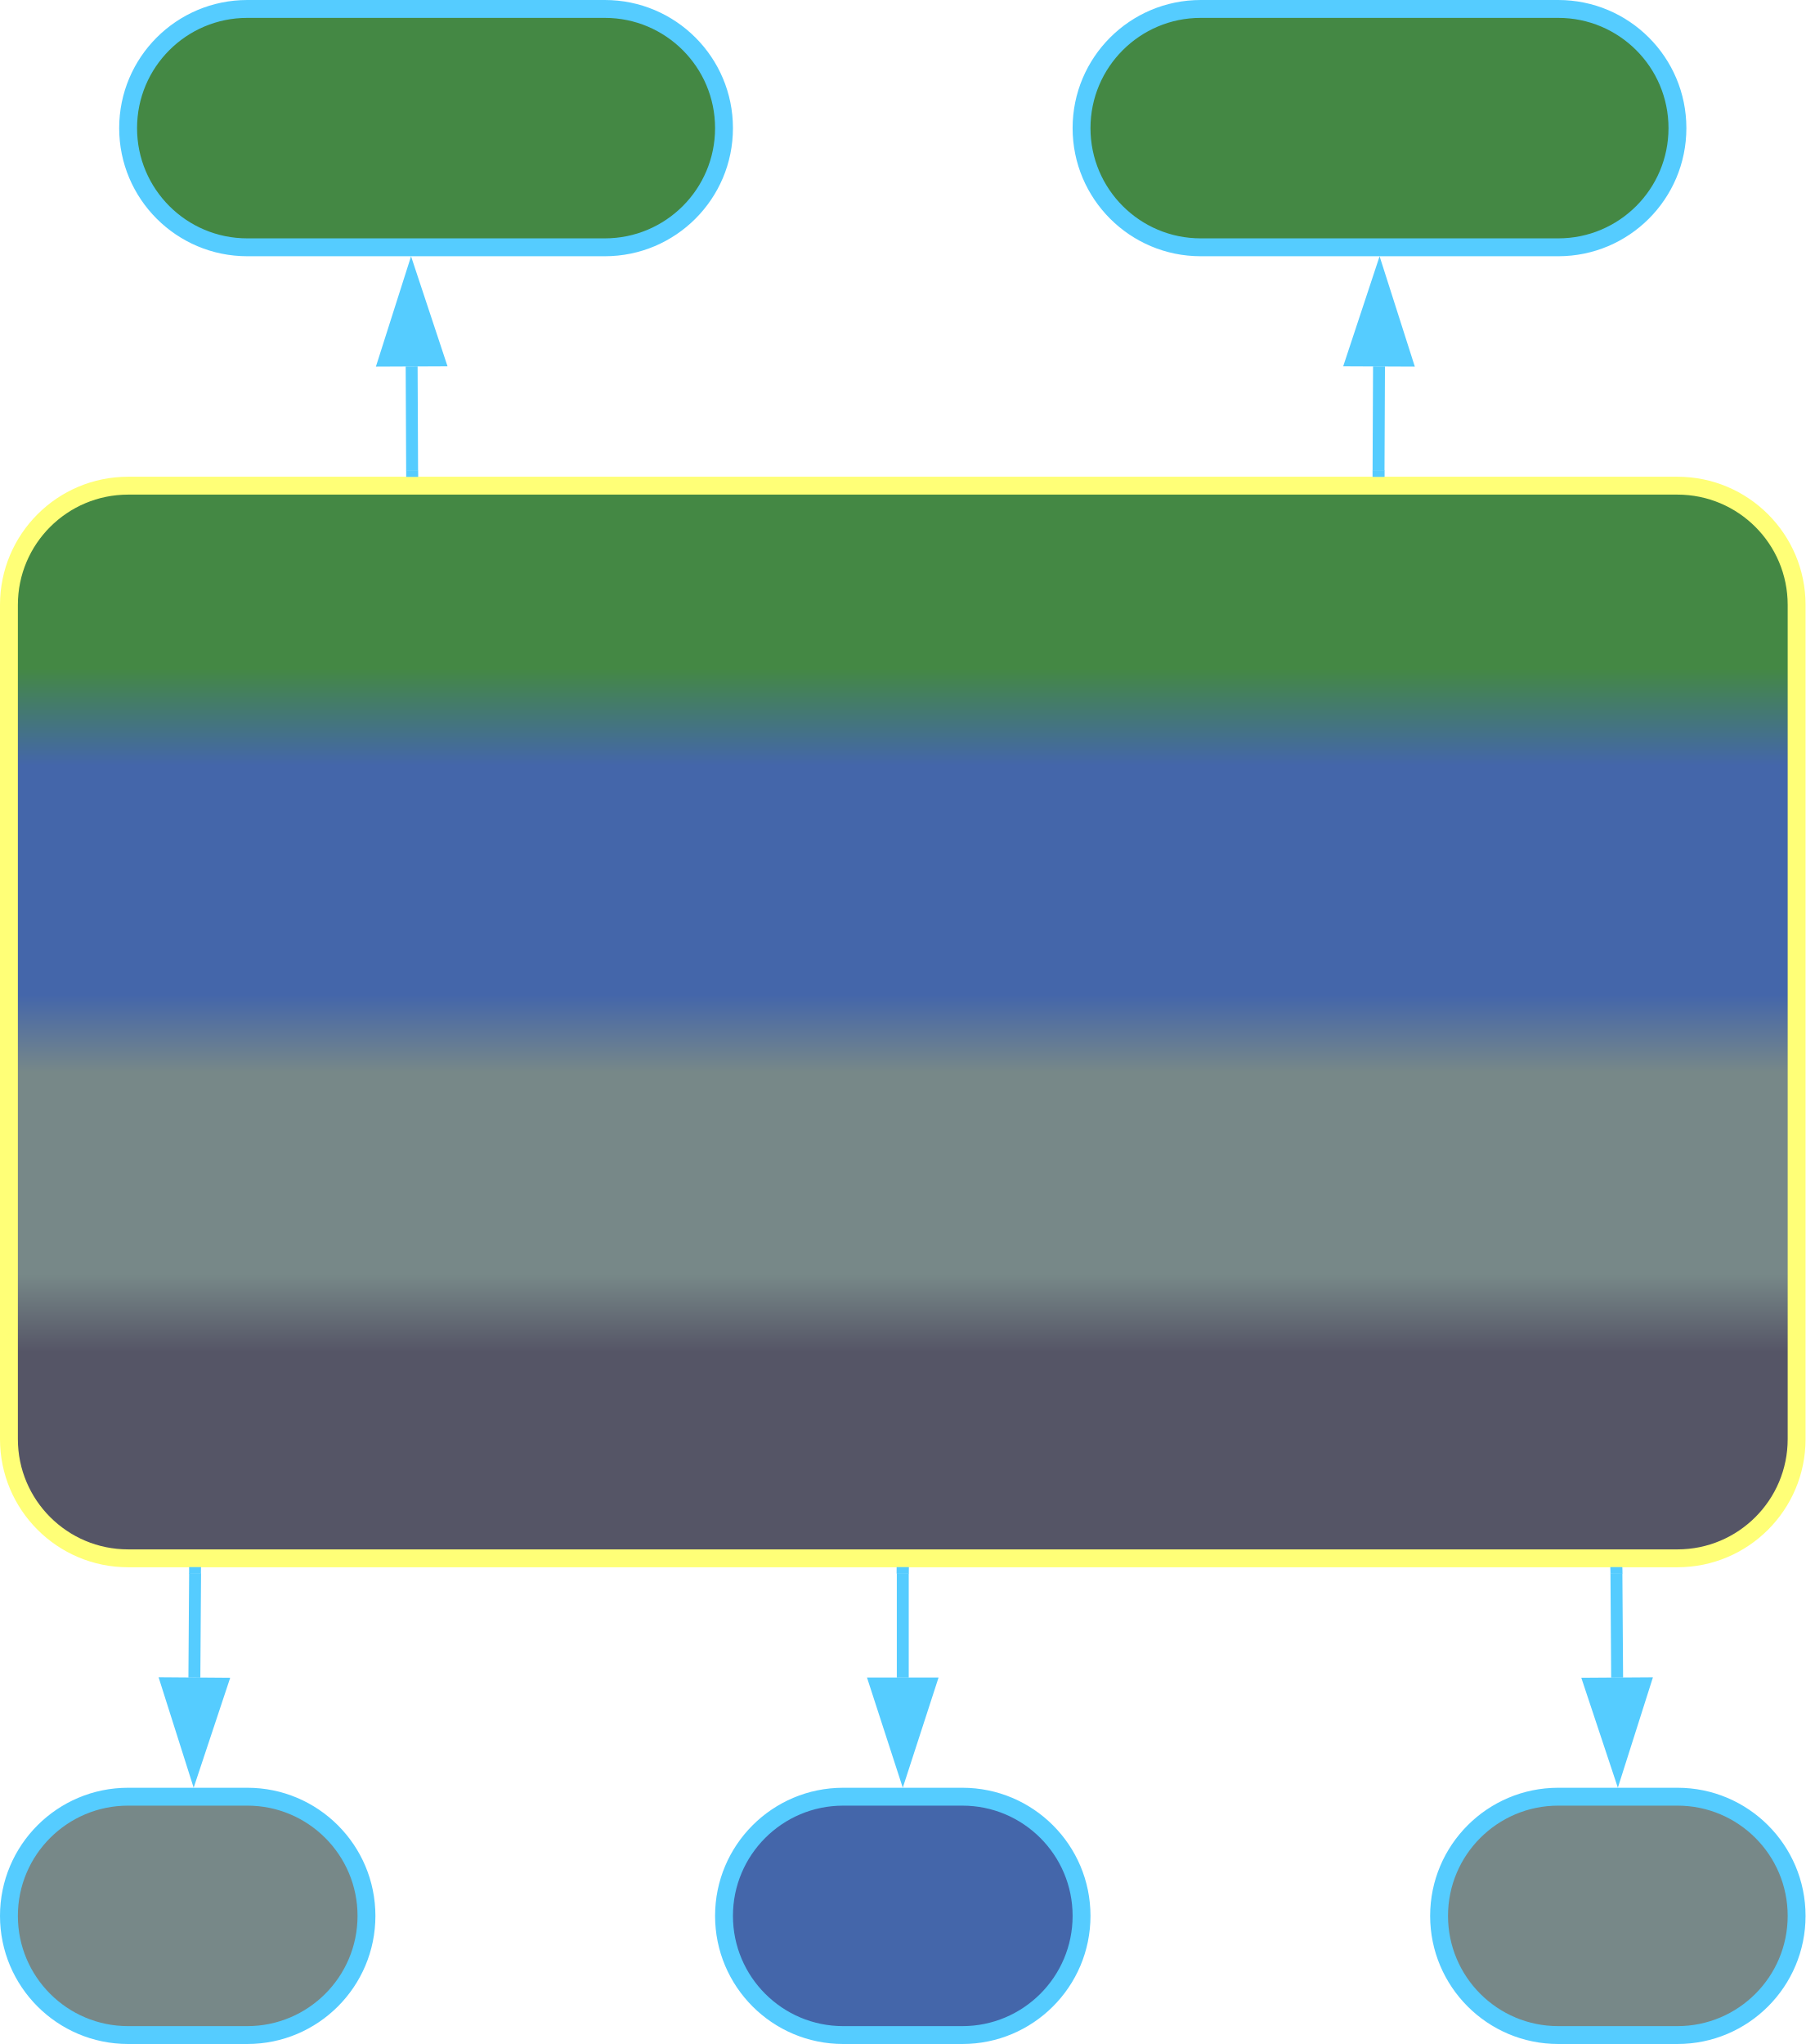
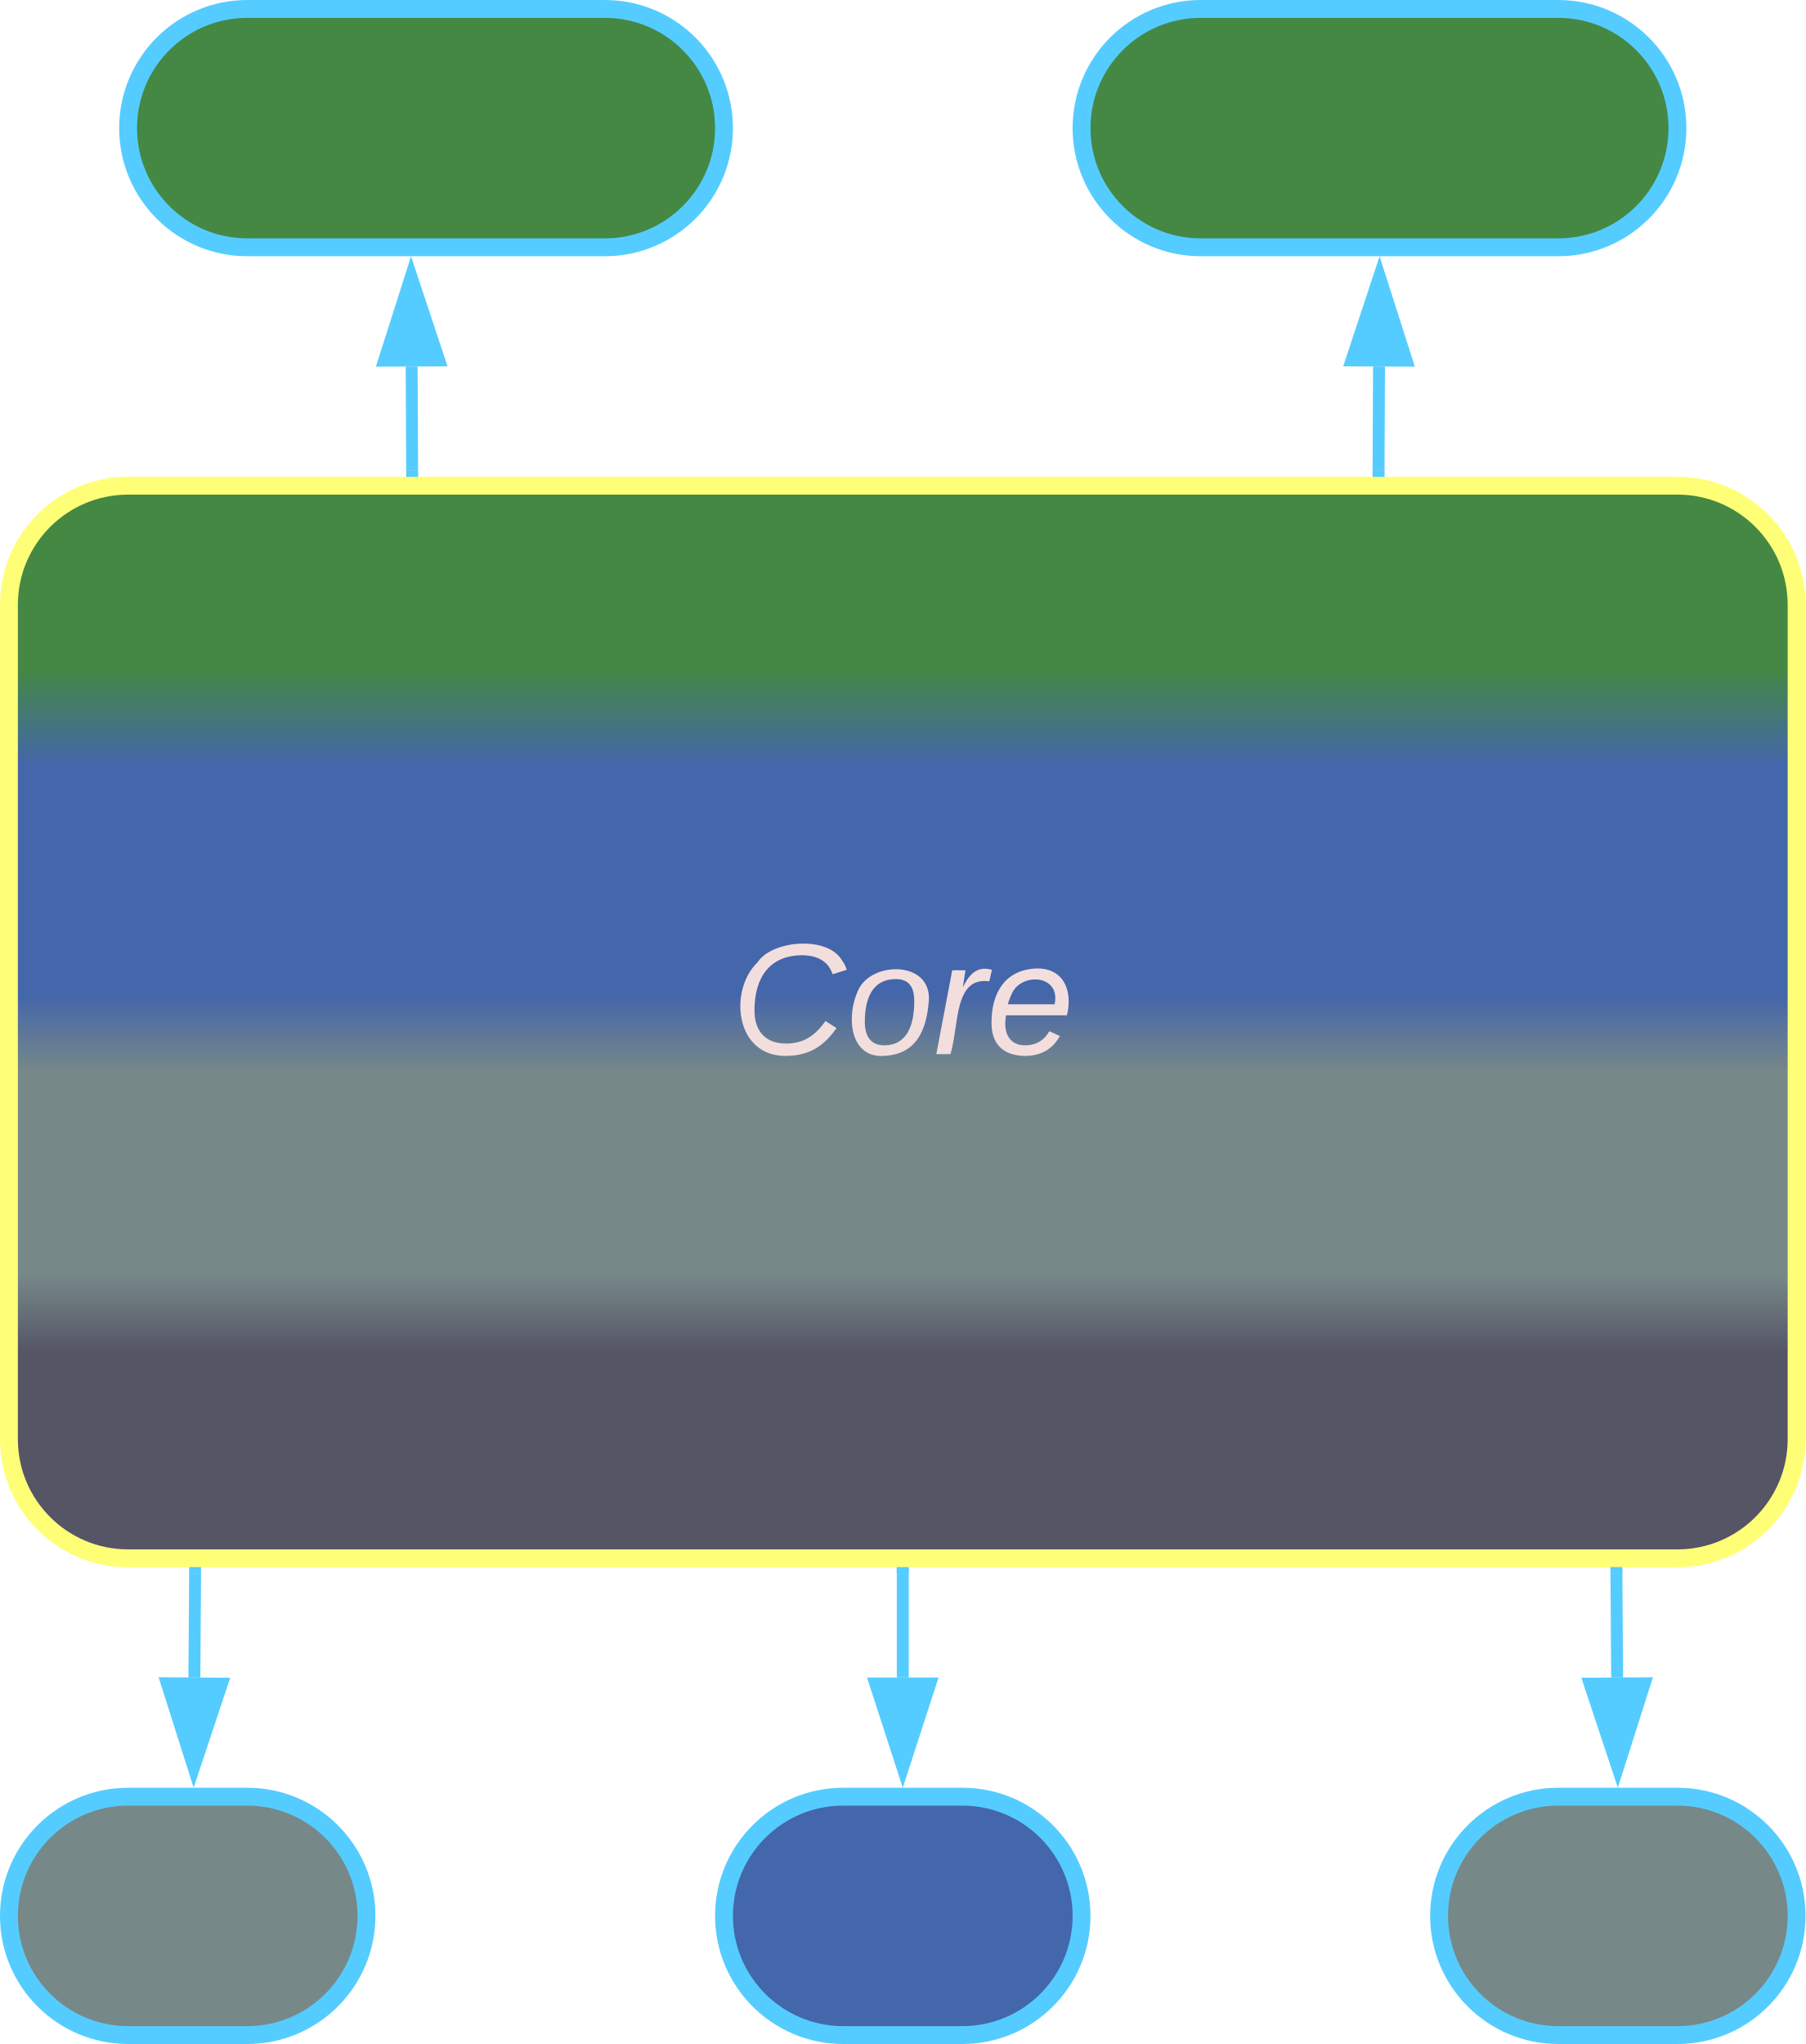
- <svg xmlns="http://www.w3.org/2000/svg" xmlns:ns1="lucid" width="303" height="343">
+ <svg xmlns="http://www.w3.org/2000/svg" xmlns:ns1="lucid" xmlns:xlink="http://www.w3.org/1999/xlink" width="303" height="343">
  <g transform="translate(-598.5 -398.5)" ns1:page-tab-id="0_0">
    <path d="M600 500a20 20 0 0 1 20-20h260a20 20 0 0 1 20 20v140a20 20 0 0 1-20 20H620a20 20 0 0 1-20-20z" stroke="#ff7" stroke-width="3" fill="url(#a)" />
+     <use xlink:href="#b" transform="matrix(1,0,0,1,605,485) translate(116.1852 90.39583)" />
    <path d="M620 420a20 20 0 0 1 20-20h60a20 20 0 0 1 20 20 20 20 0 0 1-20 20h-60a20 20 0 0 1-20-20zM780 420a20 20 0 0 1 20-20h60a20 20 0 0 1 20 20 20 20 0 0 1-20 20h-60a20 20 0 0 1-20-20z" stroke="#5cf" stroke-width="3" fill="#484" />
    <path d="M667.66 477.5l-.08-17.5" stroke="#5cf" stroke-width="2" fill="none" />
    <path d="M668.64 478.5h-1.95v-1.02h1.94z" stroke="#5cf" stroke-width=".05" fill="#5cf" />
    <path d="M667.5 444.74l4.72 14.24-9.27.04z" stroke="#5cf" stroke-width="2" fill="#5cf" />
    <path d="M829.84 477.5l.08-17.5" stroke="#5cf" stroke-width="2" fill="none" />
    <path d="M830.82 477.48v1.02h-1.96v-1.03z" stroke="#5cf" stroke-width=".05" fill="#5cf" />
    <path d="M830 444.74l4.56 14.28-9.27-.04z" stroke="#5cf" stroke-width="2" fill="#5cf" />
    <path d="M600 720a20 20 0 0 1 20-20h20a20 20 0 0 1 20 20 20 20 0 0 1-20 20h-20a20 20 0 0 1-20-20z" stroke="#5cf" stroke-width="3" fill="#788" />
    <path d="M720 720a20 20 0 0 1 20-20h20a20 20 0 0 1 20 20 20 20 0 0 1-20 20h-20a20 20 0 0 1-20-20z" stroke="#5cf" stroke-width="3" fill="#46a" />
    <path d="M840 720a20 20 0 0 1 20-20h20a20 20 0 0 1 20 20 20 20 0 0 1-20 20h-20a20 20 0 0 1-20-20z" stroke="#5cf" stroke-width="3" fill="#788" />
    <path d="M750 662.5V680" stroke="#5cf" stroke-width="2" fill="none" />
    <path d="M750.98 662.53H749v-1.03H751z" stroke="#5cf" stroke-width=".05" fill="#5cf" />
    <path d="M750 695.26L745.37 681h9.26z" stroke="#5cf" stroke-width="2" fill="#5cf" />
    <path d="M869.76 662.5l.12 17.5" stroke="#5cf" stroke-width="2" fill="none" />
    <path d="M870.74 662.52h-1.95l-.02-1.02h1.95z" stroke="#5cf" stroke-width=".05" fill="#5cf" />
    <path d="M869.98 695.26l-4.73-14.23 9.27-.06z" stroke="#5cf" stroke-width="2" fill="#5cf" />
    <path d="M631.24 662.5l-.12 17.5" stroke="#5cf" stroke-width="2" fill="none" />
    <path d="M632.2 662.53h-1.94v-1.03h1.96z" stroke="#5cf" stroke-width=".05" fill="#5cf" />
    <path d="M631.02 695.26l-4.54-14.3 9.27.07z" stroke="#5cf" stroke-width="2" fill="#5cf" />
    <defs>
      <linearGradient gradientUnits="userSpaceOnUse" id="a" x1="600" y1="660" x2="600" y2="480">
        <stop offset="19.2%" stop-color="#556" />
        <stop offset="26.45%" stop-color="#788" />
        <stop offset="45.29%" stop-color="#788" />
        <stop offset="52.54%" stop-color="#46a" />
        <stop offset="73.91%" stop-color="#46a" />
        <stop offset="82.97%" stop-color="#484" />
      </linearGradient>
+       <path fill="#f3dede" d="M125-24c46 0 70-25 89-51l25 16C214-24 183 4 123 4 8 4-5-146 60-208c32-50 158-61 191-5 5 7 9 14 11 22l-32 10c-9-28-33-43-69-43-74 0-108 51-108 125 0 46 24 75 72 75" id="c" />
+       <path fill="#f3dede" d="M30-147c31-64 166-65 159 27C183-49 158 1 86 4 9 8 1-88 30-147zM88-20c53 0 68-48 68-100 0-31-11-51-44-50-52 1-68 46-68 97 0 32 13 53 44 53" id="d" />
+       <path fill="#f3dede" d="M66-151c12-25 30-51 66-40l-6 26C45-176 58-65 38 0H6l36-190h30" id="e" />
+       <path fill="#f3dede" d="M111-194c62-3 86 47 72 106H45c-7 38 6 69 45 68 27-1 43-14 53-32l24 11C152-15 129 4 87 4 38 3 12-23 12-71c0-70 32-119 99-123zm44 81c14-66-71-72-95-28-4 8-8 17-11 28h106" id="f" />
+       <g id="b">
+         <use transform="matrix(0.07407407,0,0,0.07407407,0,0)" xlink:href="#c" />
+         <use transform="matrix(0.07407407,0,0,0.07407407,19.18519,0)" xlink:href="#d" />
+         <use transform="matrix(0.07407407,0,0,0.07407407,34,0)" xlink:href="#e" />
+         <use transform="matrix(0.07407407,0,0,0.07407407,42.81481,0)" xlink:href="#f" />
+       </g>
    </defs>
  </g>
</svg>
